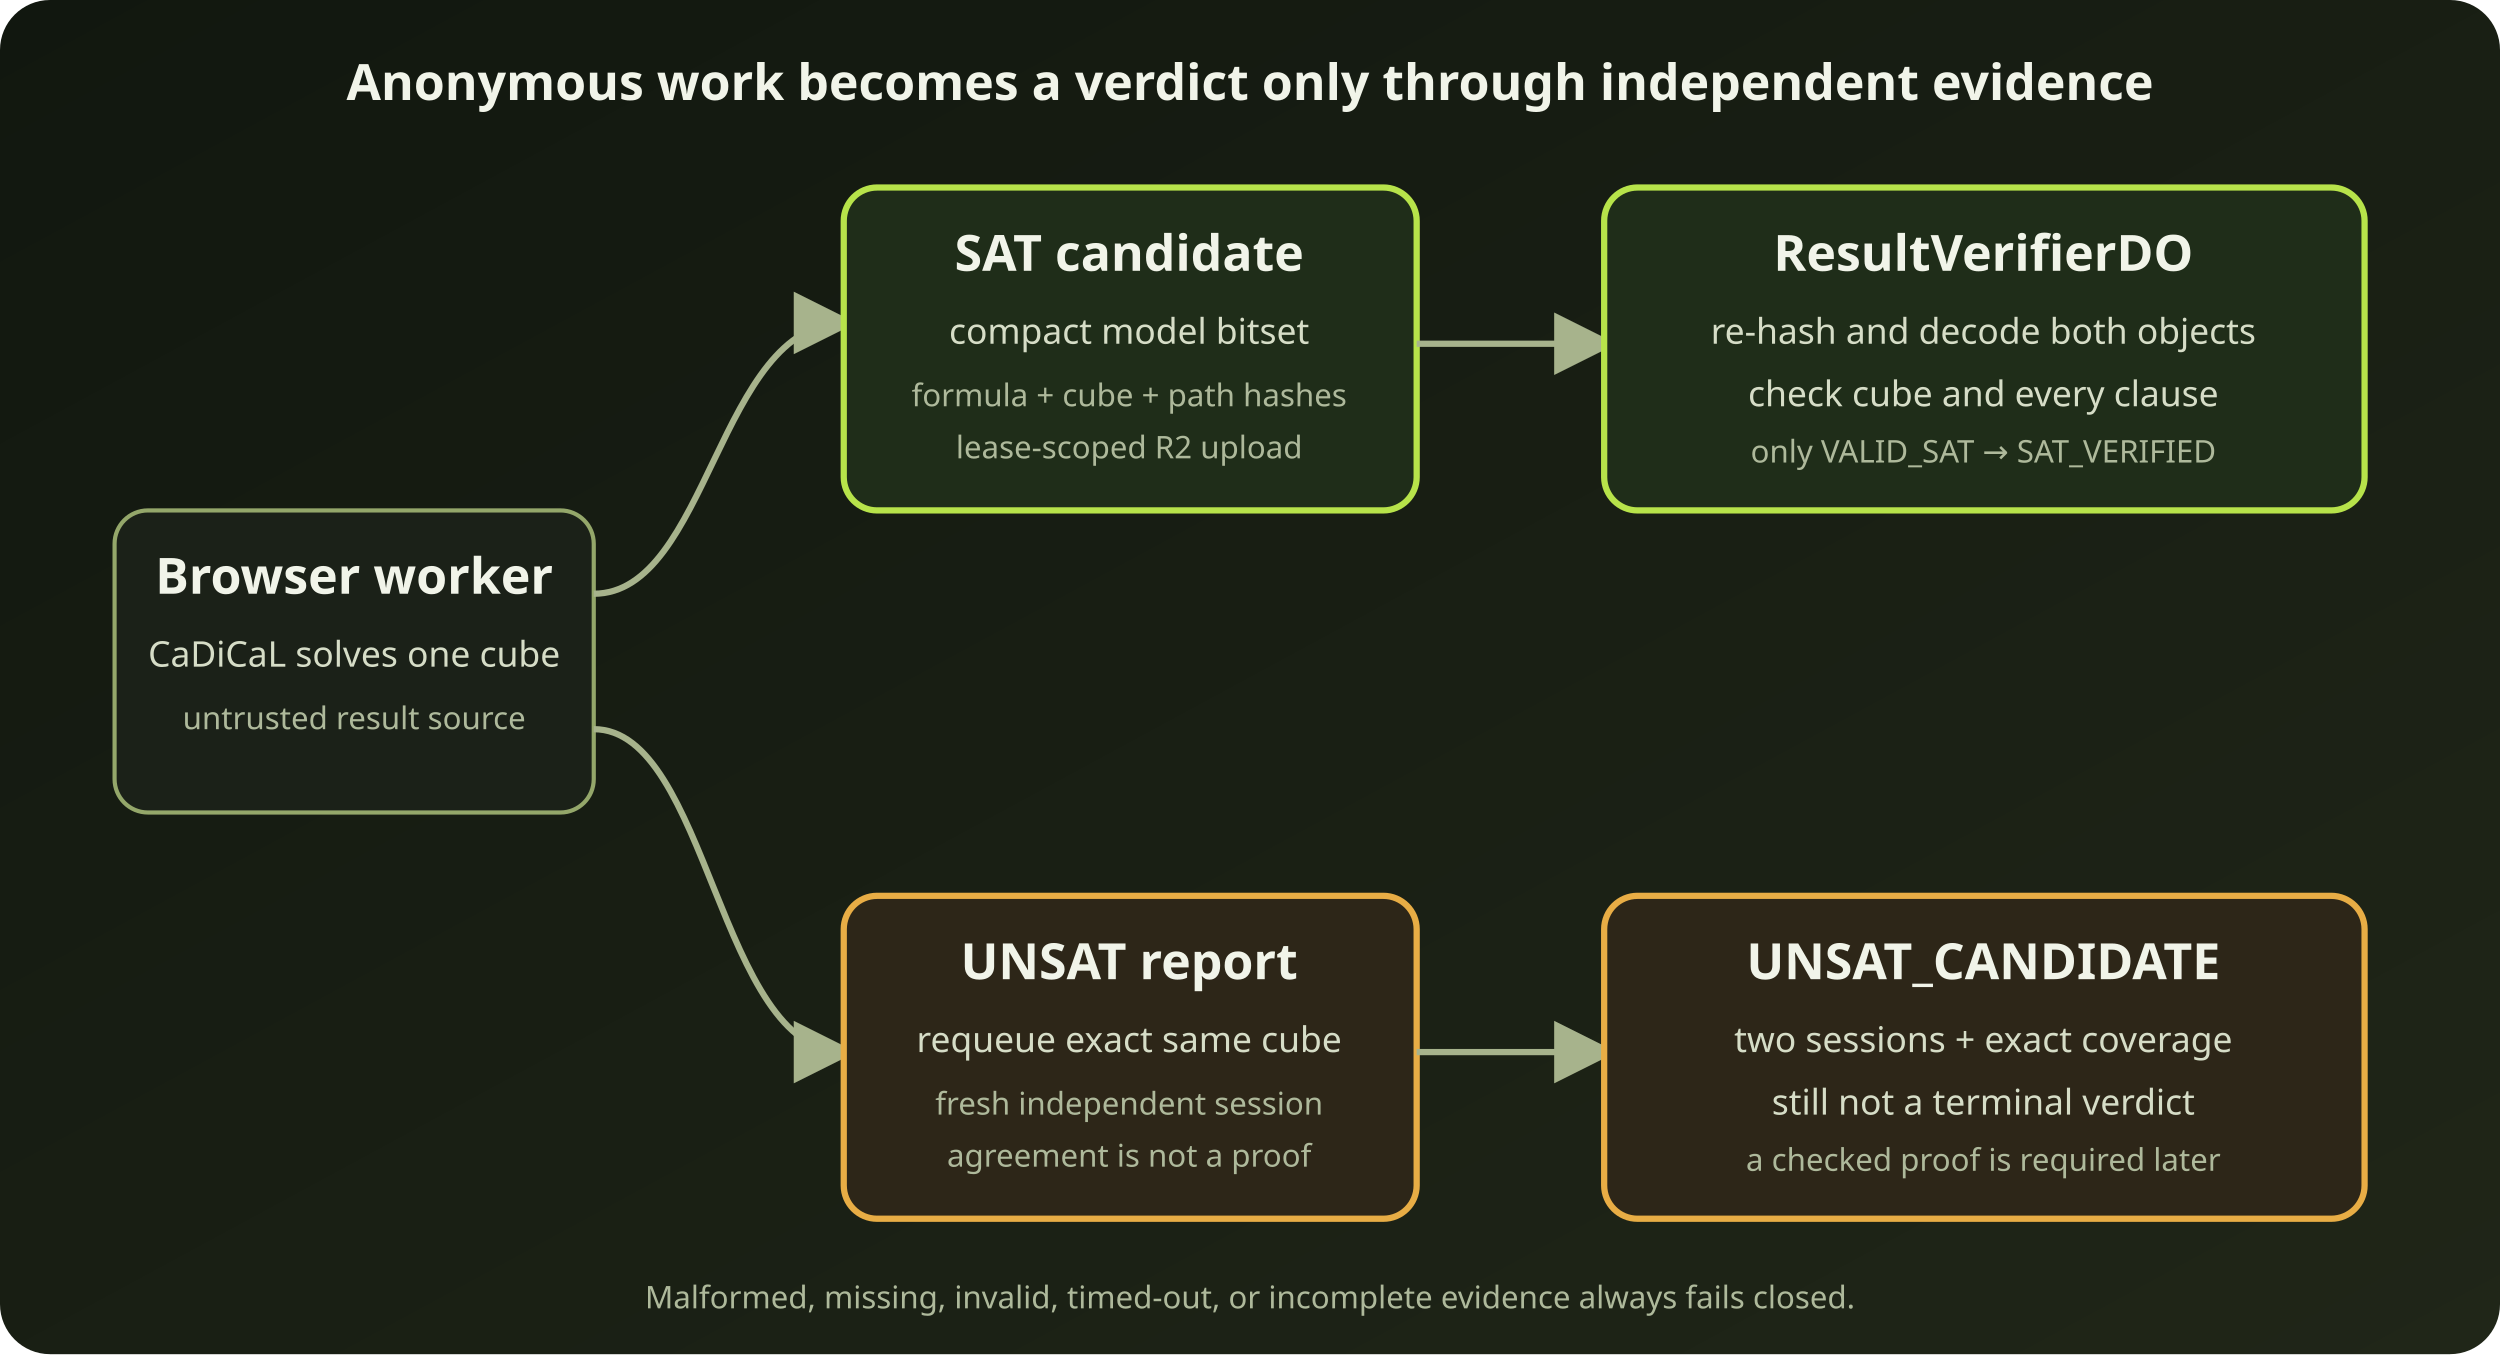
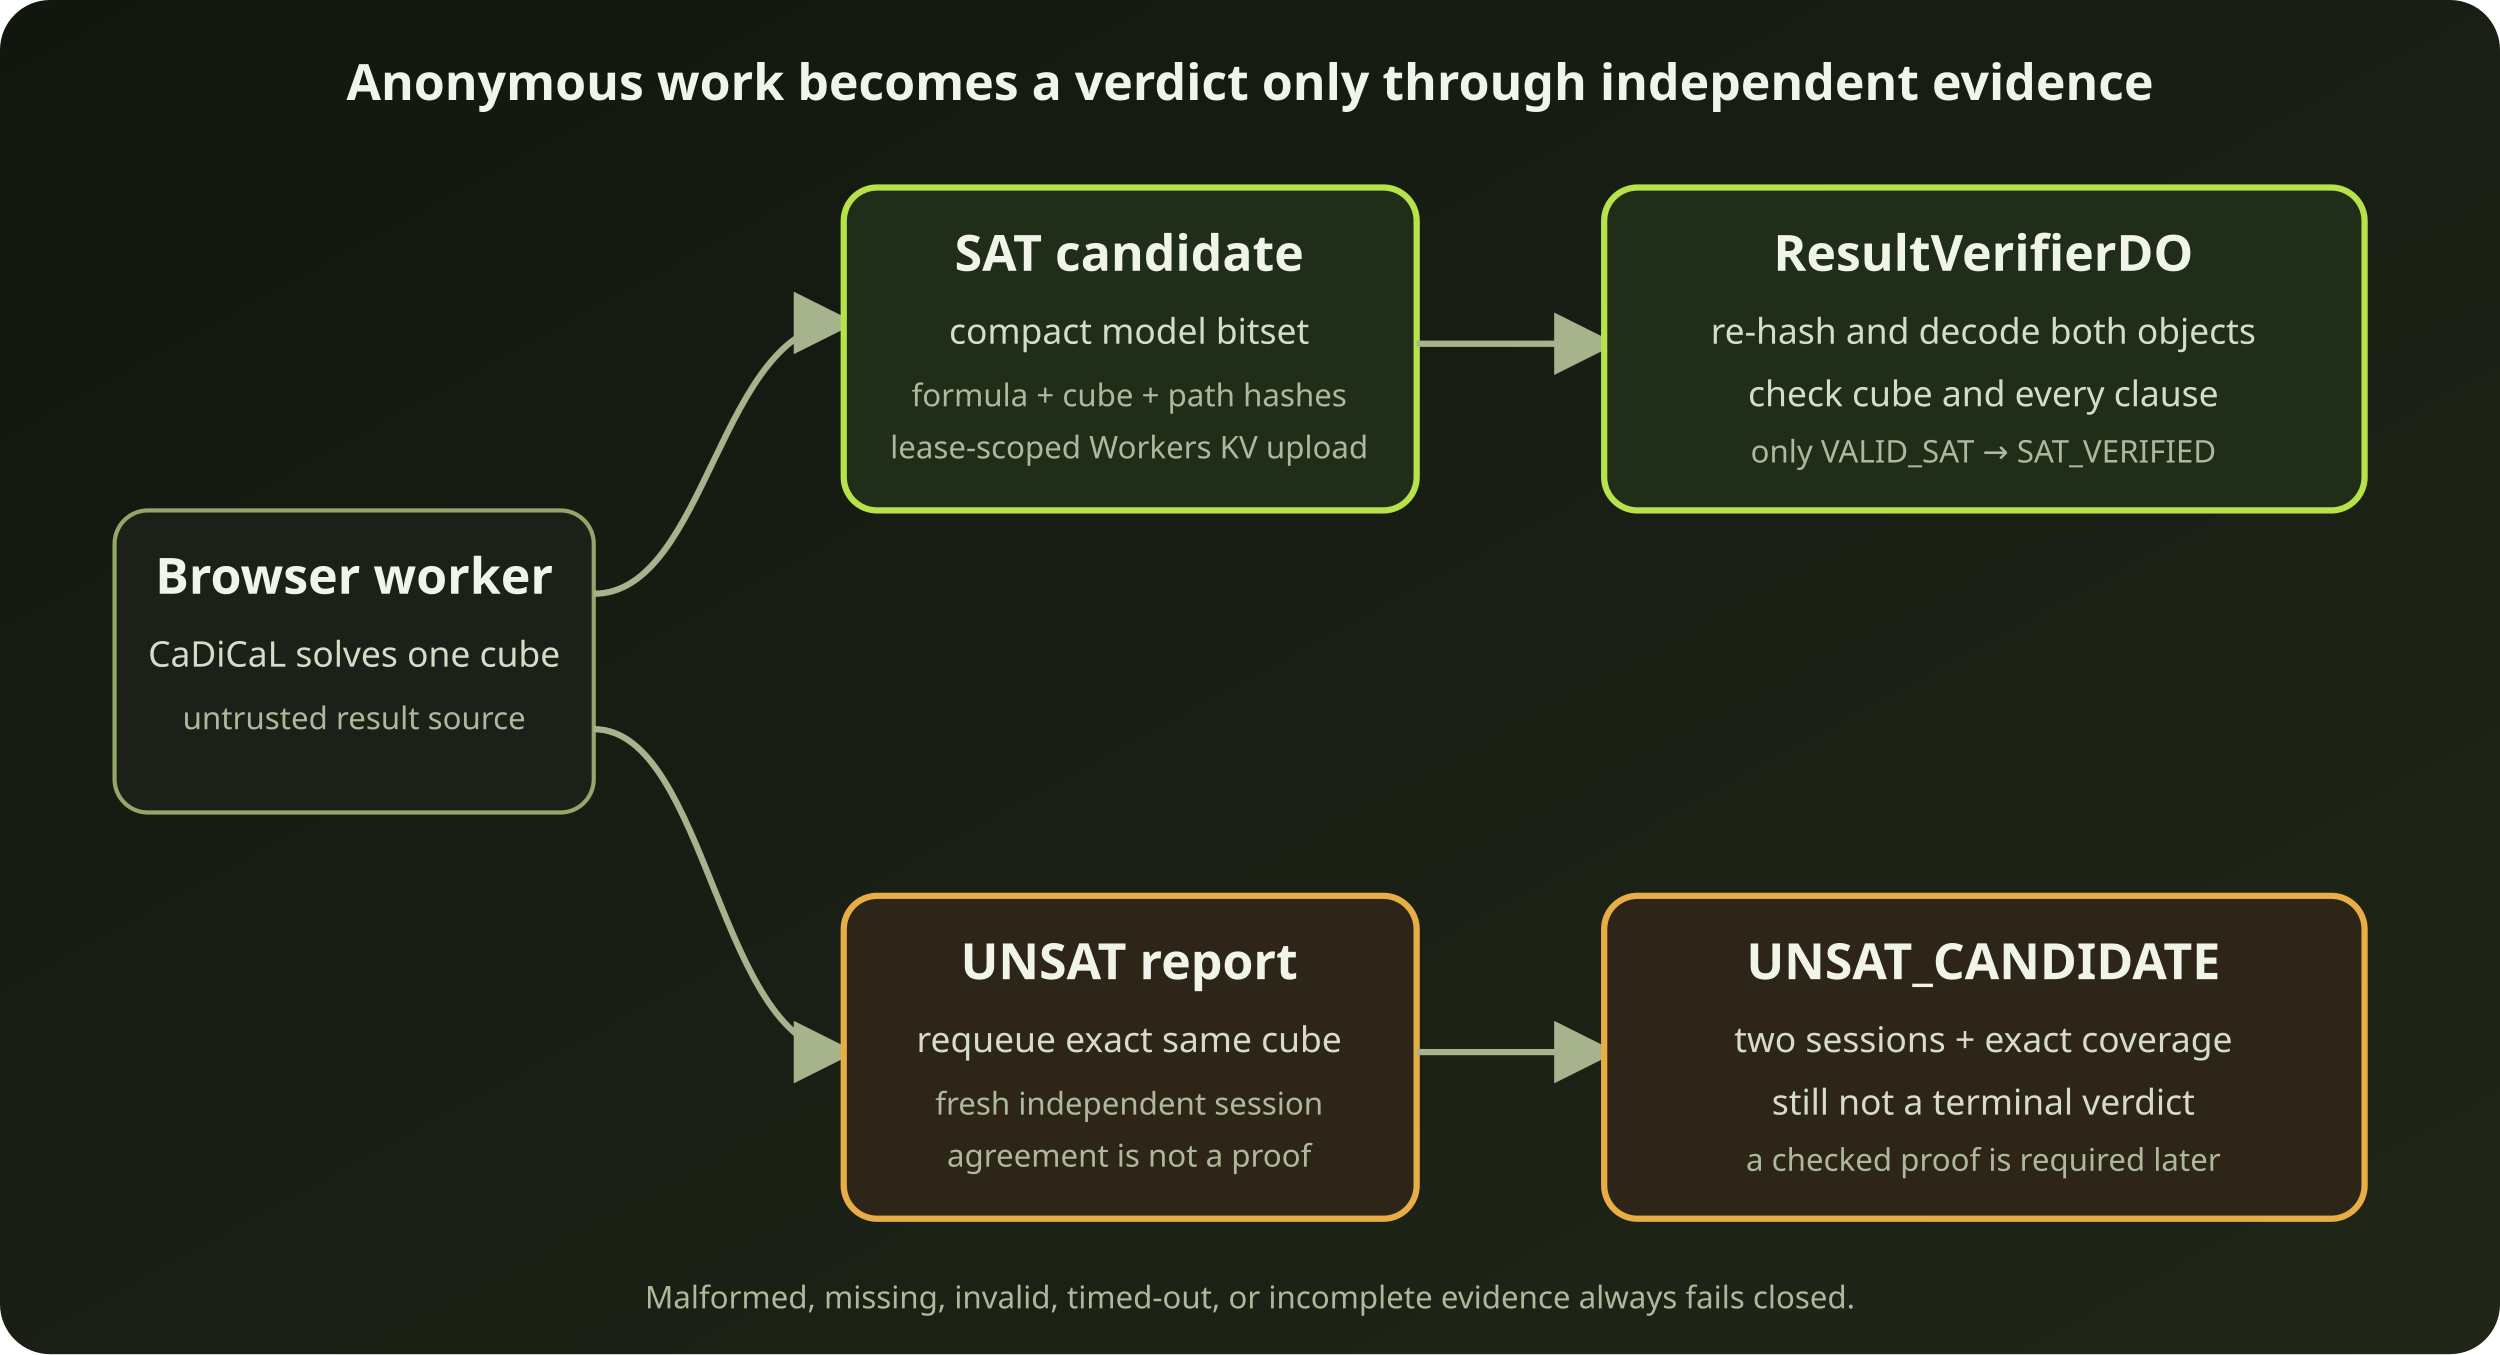
<svg xmlns="http://www.w3.org/2000/svg" width="1200" height="650" viewBox="0 0 1200 650" role="img" aria-labelledby="title desc">
  <defs>
    <linearGradient id="bg" x1="0" y1="0" x2="1" y2="1">
      <stop offset="0" stop-color="#11170f" />
      <stop offset="1" stop-color="#202618" />
    </linearGradient>
    <marker id="arrow" markerWidth="10" markerHeight="10" refX="8" refY="5" orient="auto">
      <path d="M0,0 L10,5 L0,10 z" fill="#a7b38c" />
    </marker>
    <style>
      .box{fill:#1b2118;stroke:#94a76a;stroke-width:2}
      .sat{fill:#1f2d19;stroke:#b7e34a;stroke-width:3}
      .unsat{fill:#2d2618;stroke:#e8ad45;stroke-width:3}
      .title{fill:#f1f4e9;font:700 24px system-ui,sans-serif}
      .text{fill:#d6ddc7;font:17px system-ui,sans-serif}
      .small{fill:#aeb99b;font:15px system-ui,sans-serif}
      .line{fill:none;stroke:#a7b38c;stroke-width:3;marker-end:url(#arrow)}
    </style>
  </defs>
  <rect width="1200" height="650" fill="url(#bg)" rx="24" />
  <text x="600" y="48" text-anchor="middle" class="title">Anonymous work becomes a verdict only through independent evidence</text>
  <rect class="box" x="55" y="245" width="230" height="145" rx="16" />
  <text x="170" y="285" text-anchor="middle" class="title">Browser worker</text>
  <text x="170" y="320" text-anchor="middle" class="text">CaDiCaL solves one cube</text>
  <text x="170" y="350" text-anchor="middle" class="small">untrusted result source</text>
  <path class="line" d="M285 285 C340 285 345 155 405 155" />
  <path class="line" d="M285 350 C340 350 345 505 405 505" />
  <rect class="sat" x="405" y="90" width="275" height="155" rx="16" />
  <text x="542" y="130" text-anchor="middle" class="title">SAT candidate</text>
  <text x="542" y="165" text-anchor="middle" class="text">compact model bitset</text>
  <text x="542" y="195" text-anchor="middle" class="small">formula + cube + path hashes</text>
-   <text x="542" y="220" text-anchor="middle" class="small">lease-scoped R2 upload</text>
+   <text x="542" y="220" text-anchor="middle" class="small">lease-scoped Workers KV upload</text>
  <rect class="unsat" x="405" y="430" width="275" height="155" rx="16" />
  <text x="542" y="470" text-anchor="middle" class="title">UNSAT report</text>
  <text x="542" y="505" text-anchor="middle" class="text">requeue exact same cube</text>
  <text x="542" y="535" text-anchor="middle" class="small">fresh independent session</text>
  <text x="542" y="560" text-anchor="middle" class="small">agreement is not a proof</text>
  <path class="line" d="M680 165 L770 165" />
  <path class="line" d="M680 505 L770 505" />
  <rect class="sat" x="770" y="90" width="365" height="155" rx="16" />
  <text x="952" y="130" text-anchor="middle" class="title">ResultVerifierDO</text>
  <text x="952" y="165" text-anchor="middle" class="text">re-hash and decode both objects</text>
  <text x="952" y="195" text-anchor="middle" class="text">check cube and every clause</text>
  <text x="952" y="222" text-anchor="middle" class="small">only VALID_SAT → SAT_VERIFIED</text>
  <rect class="unsat" x="770" y="430" width="365" height="155" rx="16" />
  <text x="952" y="470" text-anchor="middle" class="title">UNSAT_CANDIDATE</text>
  <text x="952" y="505" text-anchor="middle" class="text">two sessions + exact coverage</text>
  <text x="952" y="535" text-anchor="middle" class="text">still not a terminal verdict</text>
  <text x="952" y="562" text-anchor="middle" class="small">a checked proof is required later</text>
  <text x="600" y="628" text-anchor="middle" class="small">Malformed, missing, invalid, timed-out, or incomplete evidence always fails closed.</text>
</svg>
